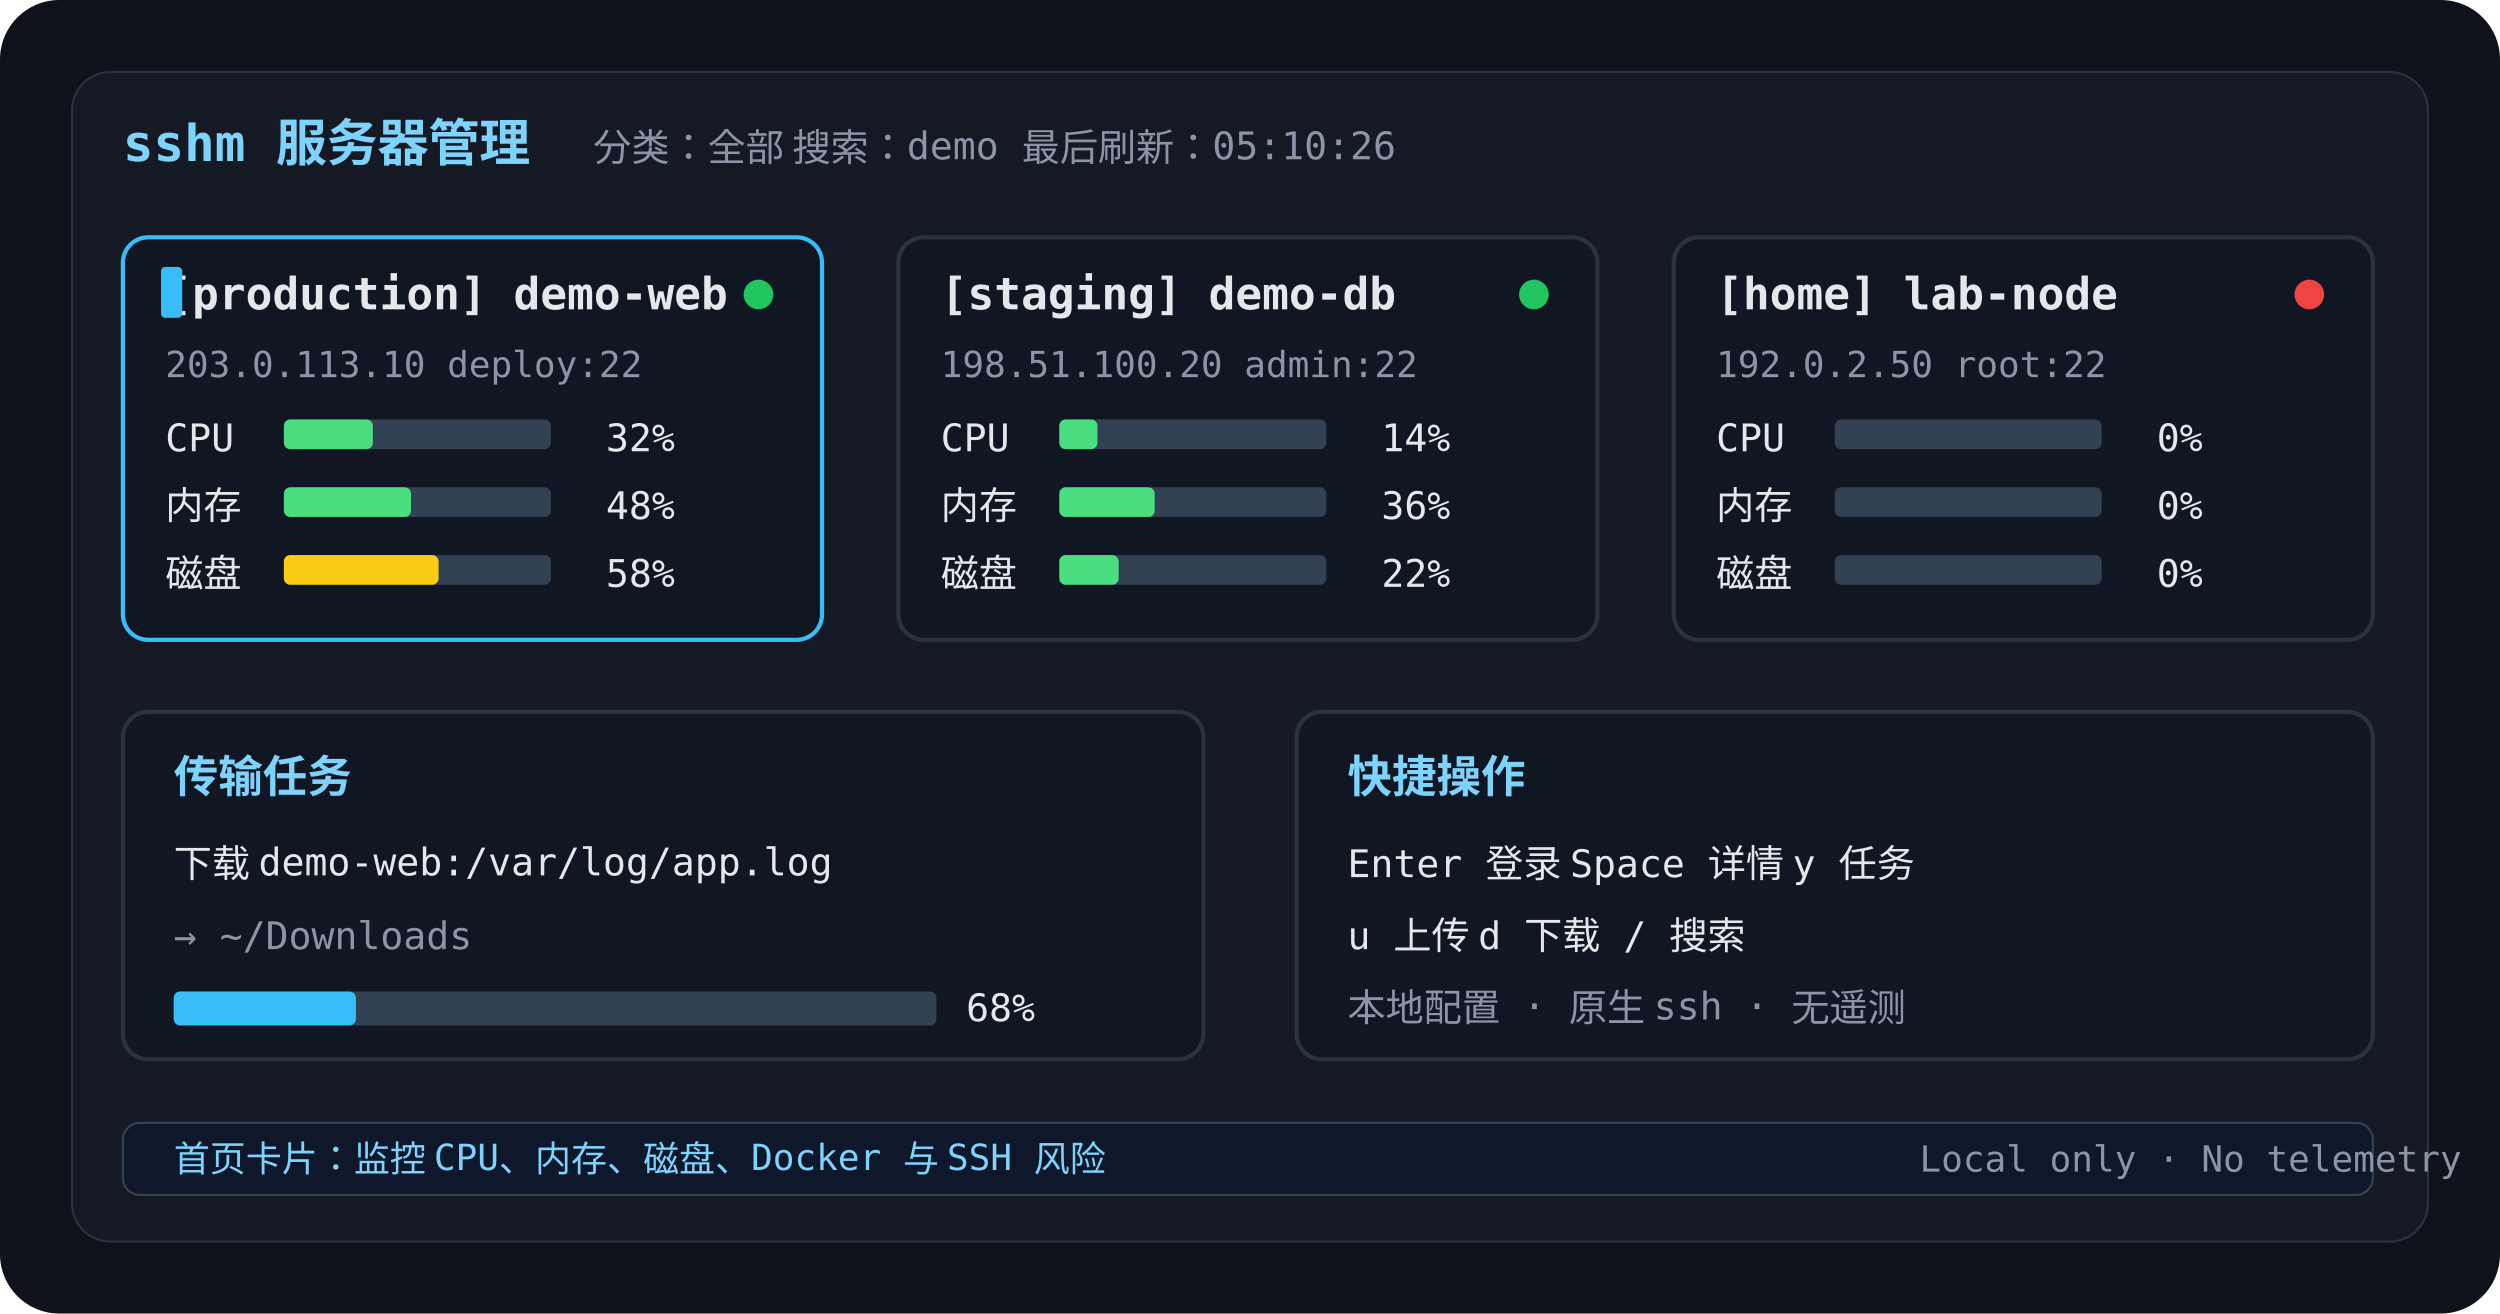
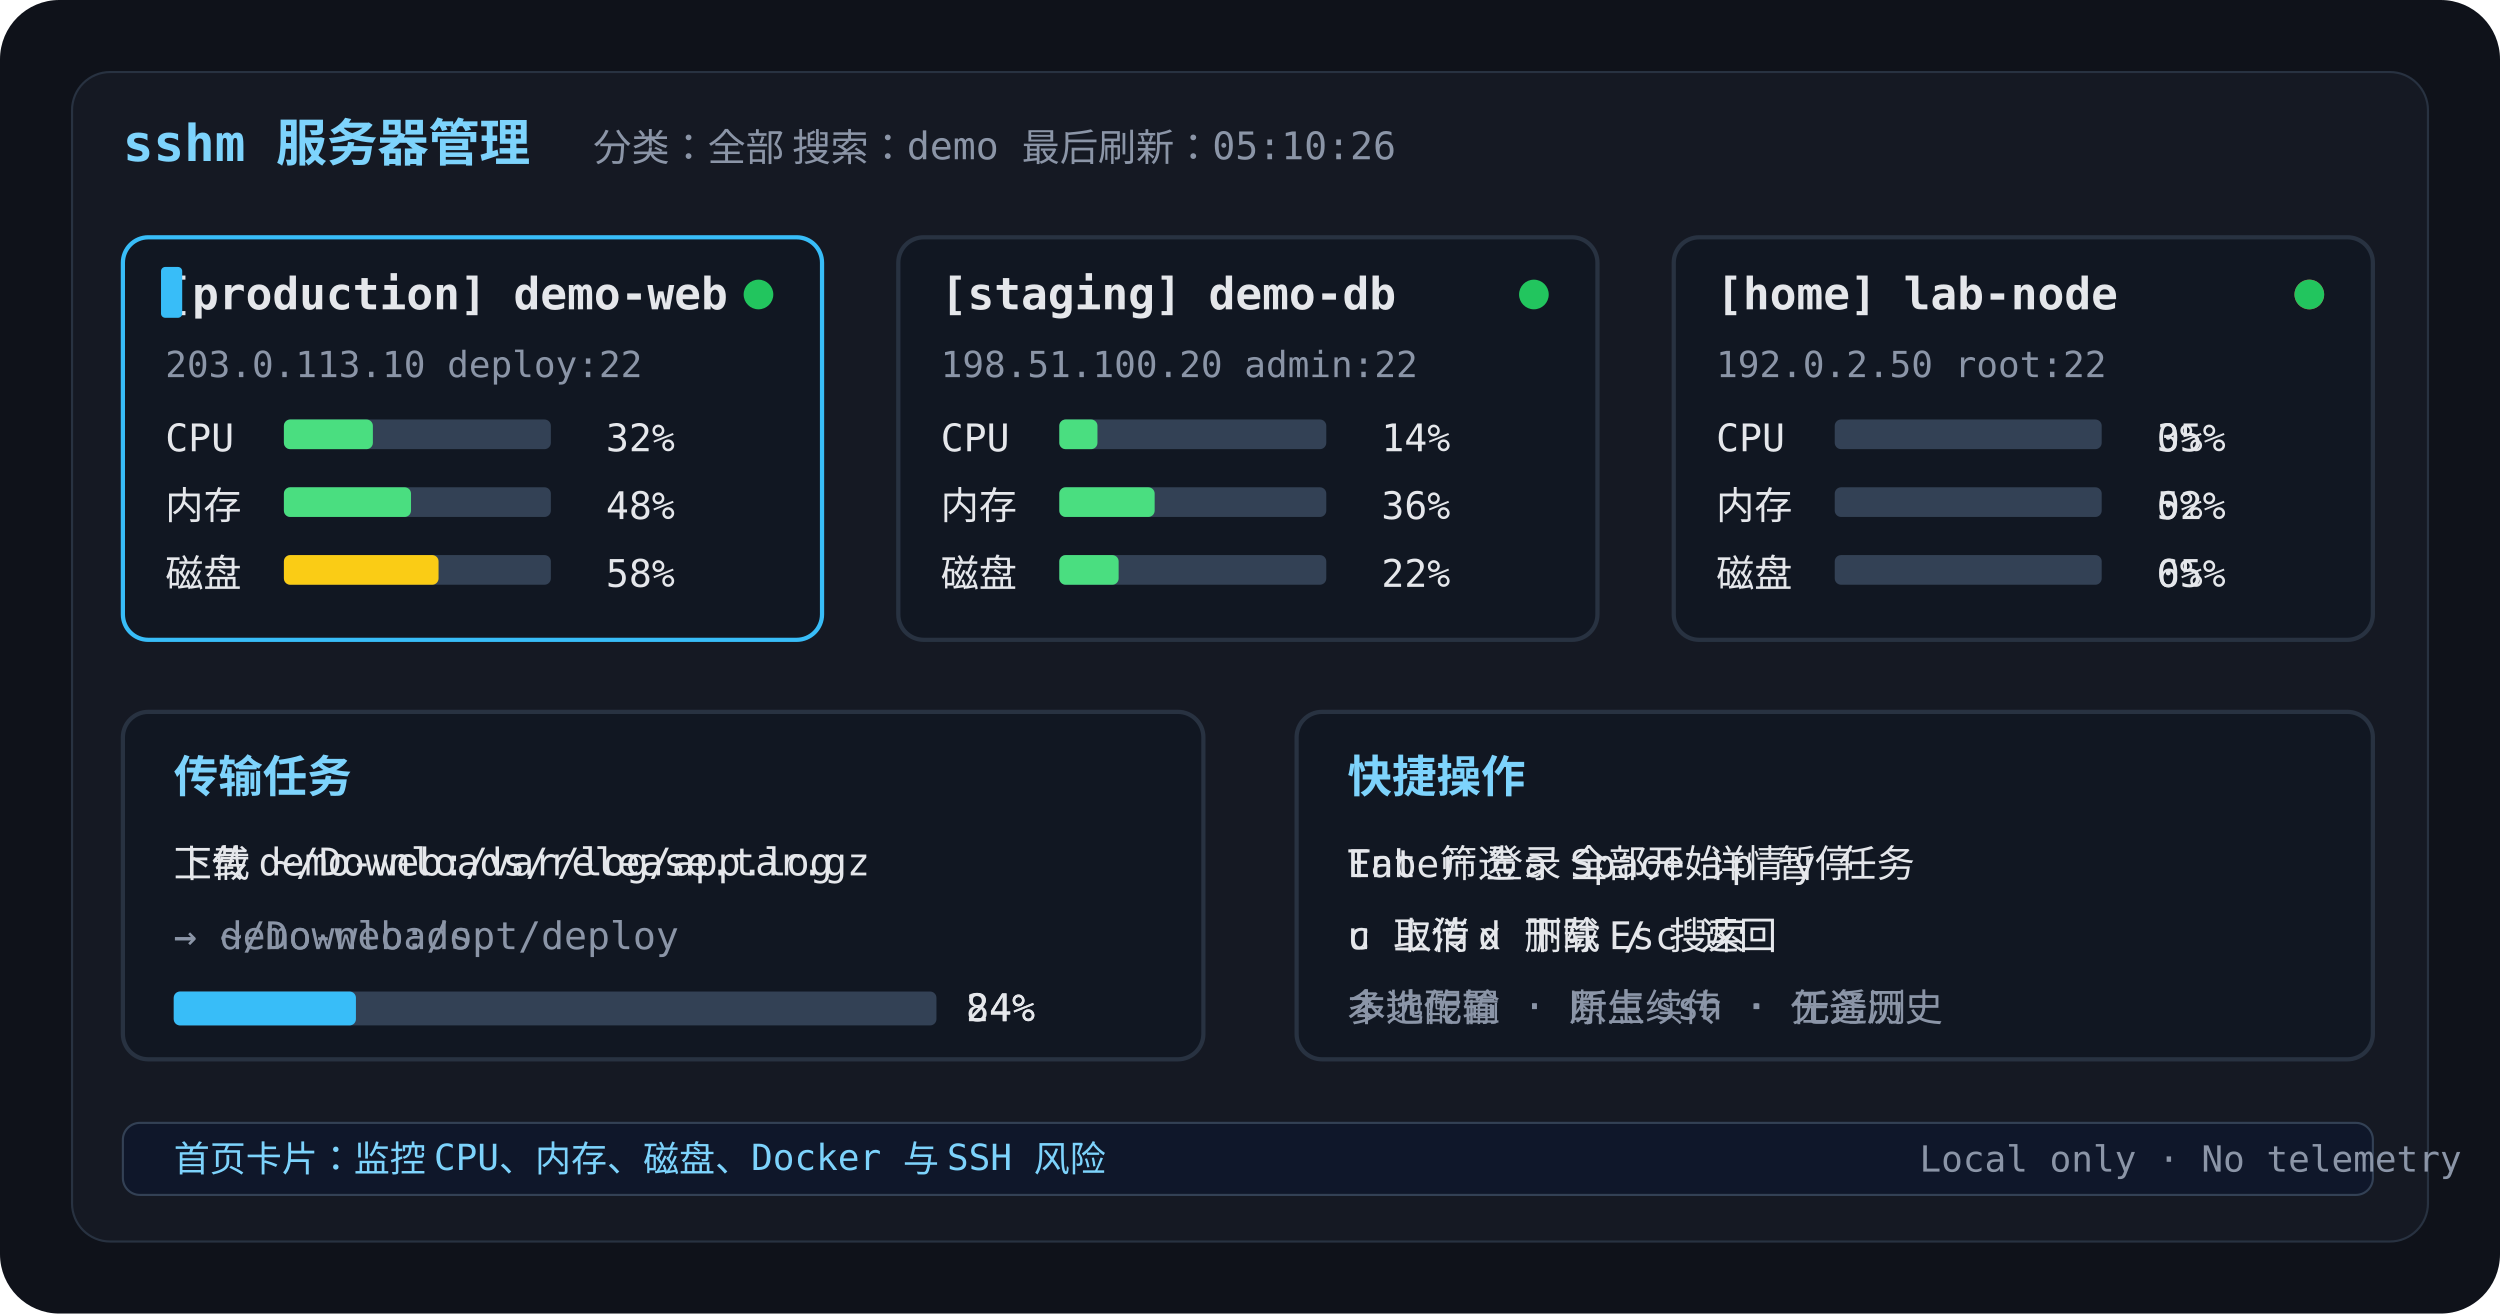
<svg xmlns="http://www.w3.org/2000/svg" width="1180" height="620" viewBox="0 0 1180 620" fill="none">
  <style>
    .mono { font-family: ui-monospace, SFMono-Regular, Menlo, Consolas, monospace; }
    .title { fill: #7dd3fc; font-size: 24px; font-weight: 700; }
    .muted { fill: #8b95a7; }
    .text { fill: #e5e7eb; }
    .cyan { fill: #7dd3fc; }
    .green { fill: #4ade80; }
    .yellow { fill: #facc15; }
    .red { fill: #ef4444; }
    .frame { fill: #151923; stroke: #283241; }
    .card { fill: #111722; stroke: #283241; stroke-width: 2; }
    .selected { stroke: #38bdf8; }
    .bar-empty { fill: #334155; }
    .cursor { fill: #38bdf8; }
    .scene { fill: #0f172a; stroke: #334155; }
+     .fade-a { animation: fadeA 6s infinite; }
+     .fade-b { animation: fadeB 6s infinite; }
+     @keyframes fadeA { 0%, 38%, 100% { opacity: 1; } 46%, 82% { opacity: 0; } }
+     @keyframes fadeB { 0%, 38%, 100% { opacity: 0; } 46%, 82% { opacity: 1; } }
  </style>
  <rect width="1180" height="620" rx="28" fill="#0f121a" />
  <rect x="34" y="34" width="1112" height="552" rx="18" class="frame" />
  <text x="58" y="76" class="mono title">sshm 服务器管理</text>
  <text x="280" y="76" class="mono muted" font-size="18">
    <tspan opacity="1">分类：全部  搜索：demo  最后刷新：05:10:26</tspan>
    <animate attributeName="opacity" values="1;0;0;1" keyTimes="0;0.32;0.76;1" dur="6s" repeatCount="indefinite" />
  </text>
  <text x="280" y="76" class="mono muted" font-size="18" opacity="0">
    <tspan>传输任务  运行 1  未完成 3  已完成 12</tspan>
    <animate attributeName="opacity" values="0;1;1;0" keyTimes="0;0.34;0.74;1" dur="6s" repeatCount="indefinite" />
  </text>
  <g class="mono">
    <g>
      <rect x="58" y="112" width="330" height="190" rx="12" class="card selected">
        <animate attributeName="stroke" values="#38bdf8;#38bdf8;#283241;#38bdf8" keyTimes="0;0.32;0.5;1" dur="6s" repeatCount="indefinite" />
      </rect>
      <text x="78" y="146" class="text" font-size="21" font-weight="700">[production] demo-web</text>
      <circle cx="358" cy="139" r="7" fill="#22c55e" />
      <text x="78" y="178" class="muted" font-size="17">203.0.113.10  deploy:22</text>
      <text x="78" y="213" class="text" font-size="18">CPU</text>
      <rect x="134" y="198" width="126" height="14" rx="3" class="bar-empty" />
      <rect x="134" y="198" width="42" height="14" rx="3" class="green">
        <animate attributeName="width" values="42;72;48;42" dur="5s" repeatCount="indefinite" />
      </rect>
      <text x="286" y="213" class="text" font-size="18">32%</text>
      <text x="78" y="245" class="text" font-size="18">内存</text>
      <rect x="134" y="230" width="126" height="14" rx="3" class="bar-empty" />
      <rect x="134" y="230" width="60" height="14" rx="3" class="green">
        <animate attributeName="width" values="60;74;64;60" dur="5s" repeatCount="indefinite" />
      </rect>
      <text x="286" y="245" class="text" font-size="18">48%</text>
      <text x="78" y="277" class="text" font-size="18">磁盘</text>
      <rect x="134" y="262" width="126" height="14" rx="3" class="bar-empty" />
      <rect x="134" y="262" width="73" height="14" rx="3" class="yellow" />
      <text x="286" y="277" class="text" font-size="18">58%</text>
    </g>
    <g>
      <rect x="424" y="112" width="330" height="190" rx="12" class="card">
        <animate attributeName="stroke" values="#283241;#283241;#38bdf8;#283241" keyTimes="0;0.3;0.48;1" dur="6s" repeatCount="indefinite" />
      </rect>
      <text x="444" y="146" class="text" font-size="21" font-weight="700">[staging] demo-db</text>
      <circle cx="724" cy="139" r="7" fill="#22c55e" />
      <text x="444" y="178" class="muted" font-size="17">198.51.100.20  admin:22</text>
      <text x="444" y="213" class="text" font-size="18">CPU</text>
      <rect x="500" y="198" width="126" height="14" rx="3" class="bar-empty" />
      <rect x="500" y="198" width="18" height="14" rx="3" class="green">
        <animate attributeName="width" values="18;34;22;18" dur="4.5s" repeatCount="indefinite" />
      </rect>
      <text x="652" y="213" class="text" font-size="18">14%</text>
      <text x="444" y="245" class="text" font-size="18">内存</text>
      <rect x="500" y="230" width="126" height="14" rx="3" class="bar-empty" />
      <rect x="500" y="230" width="45" height="14" rx="3" class="green" />
      <text x="652" y="245" class="text" font-size="18">36%</text>
      <text x="444" y="277" class="text" font-size="18">磁盘</text>
      <rect x="500" y="262" width="126" height="14" rx="3" class="bar-empty" />
      <rect x="500" y="262" width="28" height="14" rx="3" class="green" />
      <text x="652" y="277" class="text" font-size="18">22%</text>
    </g>
    <g>
      <rect x="790" y="112" width="330" height="190" rx="12" class="card" />
      <text x="810" y="146" class="text" font-size="21" font-weight="700">[home] lab-node</text>
-       <circle cx="1090" cy="139" r="7" class="red" />
+       <circle cx="1090" cy="139" r="7" class="red fade-a" />
+       <circle cx="1090" cy="139" r="7" fill="#22c55e" class="fade-b" />
      <text x="810" y="178" class="muted" font-size="17">192.0.2.50  root:22</text>
      <text x="810" y="213" class="text" font-size="18">CPU</text>
      <rect x="866" y="198" width="126" height="14" rx="3" class="bar-empty" />
-       <text x="1018" y="213" class="text" font-size="18">0%</text>
+       <rect x="866" y="198" width="0" height="14" rx="3" class="green">
+         <animate attributeName="width" values="0;0;44;44;0" keyTimes="0;0.38;0.5;0.82;1" dur="6s" repeatCount="indefinite" />
+       </rect>
+       <text x="1018" y="213" class="text fade-a" font-size="18">0%</text>
+       <text x="1018" y="213" class="text fade-b" font-size="18">35%</text>
      <text x="810" y="245" class="text" font-size="18">内存</text>
      <rect x="866" y="230" width="126" height="14" rx="3" class="bar-empty" />
-       <text x="1018" y="245" class="text" font-size="18">0%</text>
+       <rect x="866" y="230" width="0" height="14" rx="3" class="green">
+         <animate attributeName="width" values="0;0;66;66;0" keyTimes="0;0.38;0.5;0.82;1" dur="6s" repeatCount="indefinite" />
+       </rect>
+       <text x="1018" y="245" class="text fade-a" font-size="18">0%</text>
+       <text x="1018" y="245" class="text fade-b" font-size="18">52%</text>
      <text x="810" y="277" class="text" font-size="18">磁盘</text>
      <rect x="866" y="262" width="126" height="14" rx="3" class="bar-empty" />
-       <text x="1018" y="277" class="text" font-size="18">0%</text>
+       <rect x="866" y="262" width="0" height="14" rx="3" class="yellow">
+         <animate attributeName="width" values="0;0;82;82;0" keyTimes="0;0.38;0.5;0.82;1" dur="6s" repeatCount="indefinite" />
+       </rect>
+       <text x="1018" y="277" class="text fade-a" font-size="18">0%</text>
+       <text x="1018" y="277" class="text fade-b" font-size="18">65%</text>
    </g>
    <g>
      <rect x="58" y="336" width="510" height="164" rx="12" class="card">
        <animate attributeName="stroke" values="#283241;#38bdf8;#38bdf8;#283241" keyTimes="0;0.34;0.78;1" dur="6s" repeatCount="indefinite" />
      </rect>
      <text x="82" y="374" class="cyan" font-size="21" font-weight="700">传输任务</text>
-       <text x="82" y="414" class="text" font-size="18">下载  demo-web:/var/log/app.log</text>
-       <text x="82" y="448" class="muted" font-size="18">→ ~/Downloads</text>
+       <text x="82" y="414" class="text fade-a" font-size="18">下载  demo-web:/var/log/app.log</text>
+       <text x="82" y="414" class="text fade-b" font-size="18">上传  ~/Downloads/release.tar.gz</text>
+       <text x="82" y="448" class="muted fade-a" font-size="18">→ ~/Downloads</text>
+       <text x="82" y="448" class="muted fade-b" font-size="18">→ demo-web:/opt/deploy</text>
      <rect x="82" y="468" width="360" height="16" rx="3" class="bar-empty" />
      <rect x="82" y="468" width="86" height="16" rx="3" fill="#38bdf8">
-         <animate attributeName="width" values="86;250;360" dur="5s" repeatCount="indefinite" />
+         <animate attributeName="width" values="58;168;302;360;58" keyTimes="0;0.3;0.62;0.82;1" dur="6s" repeatCount="indefinite" />
      </rect>
-       <text x="456" y="482" class="text" font-size="18">68%</text>
+       <text x="456" y="482" class="text fade-a" font-size="18">24%</text>
+       <text x="456" y="482" class="text fade-b" font-size="18">84%</text>
    </g>
    <g>
      <rect x="612" y="336" width="508" height="164" rx="12" class="card" />
      <text x="636" y="374" class="cyan" font-size="21" font-weight="700">快捷操作</text>
-       <text x="636" y="414" class="text" font-size="18">Enter 登录    Space 详情    y 任务</text>
-       <text x="636" y="448" class="text" font-size="18">u 上传        d 下载        / 搜索</text>
-       <text x="636" y="482" class="muted" font-size="18">本地配置 · 原生 ssh · 无遥测</text>
+       <text x="636" y="414" class="text fade-a" font-size="18">Enter 登录    Space 详情    y 任务</text>
+       <text x="636" y="414" class="text fade-b" font-size="18">Tab 筛选      a 全部开始   p 暂停</text>
+       <text x="636" y="448" class="text fade-a" font-size="18">u 上传        d 下载        / 搜索</text>
+       <text x="636" y="448" class="text fade-b" font-size="18">c 取消        x 删除        Esc 返回</text>
+       <text x="636" y="482" class="muted fade-a" font-size="18">本地配置 · 原生 ssh · 无遥测</text>
+       <text x="636" y="482" class="muted fade-b" font-size="18">多选传输 · 断点续传 · 任务历史</text>
    </g>
  </g>
  <rect x="76" y="126" width="10" height="24" rx="2" class="cursor">
    <animate attributeName="opacity" values="1;0;1" dur="1s" repeatCount="indefinite" />
    <animate attributeName="x" values="76;76;442;442;76" keyTimes="0;0.32;0.48;0.76;1" dur="6s" repeatCount="indefinite" />
  </rect>
  <g class="mono">
    <rect x="58" y="530" width="1062" height="34" rx="8" class="scene" />
    <text x="82" y="553" class="cyan" font-size="17">
      <tspan opacity="1">首页卡片：监控 CPU、内存、磁盘、Docker 与 SSH 风险</tspan>
      <animate attributeName="opacity" values="1;1;0;0;1" keyTimes="0;0.3;0.38;0.82;1" dur="6s" repeatCount="indefinite" />
    </text>
    <text x="82" y="553" class="green" font-size="17" opacity="0">
      <tspan>传输任务：多选上传下载、进度查看、中断后继续</tspan>
      <animate attributeName="opacity" values="0;0;1;1;0" keyTimes="0;0.32;0.42;0.76;1" dur="6s" repeatCount="indefinite" />
    </text>
    <text x="906" y="553" class="muted" font-size="17">Local only · No telemetry</text>
  </g>
</svg>
